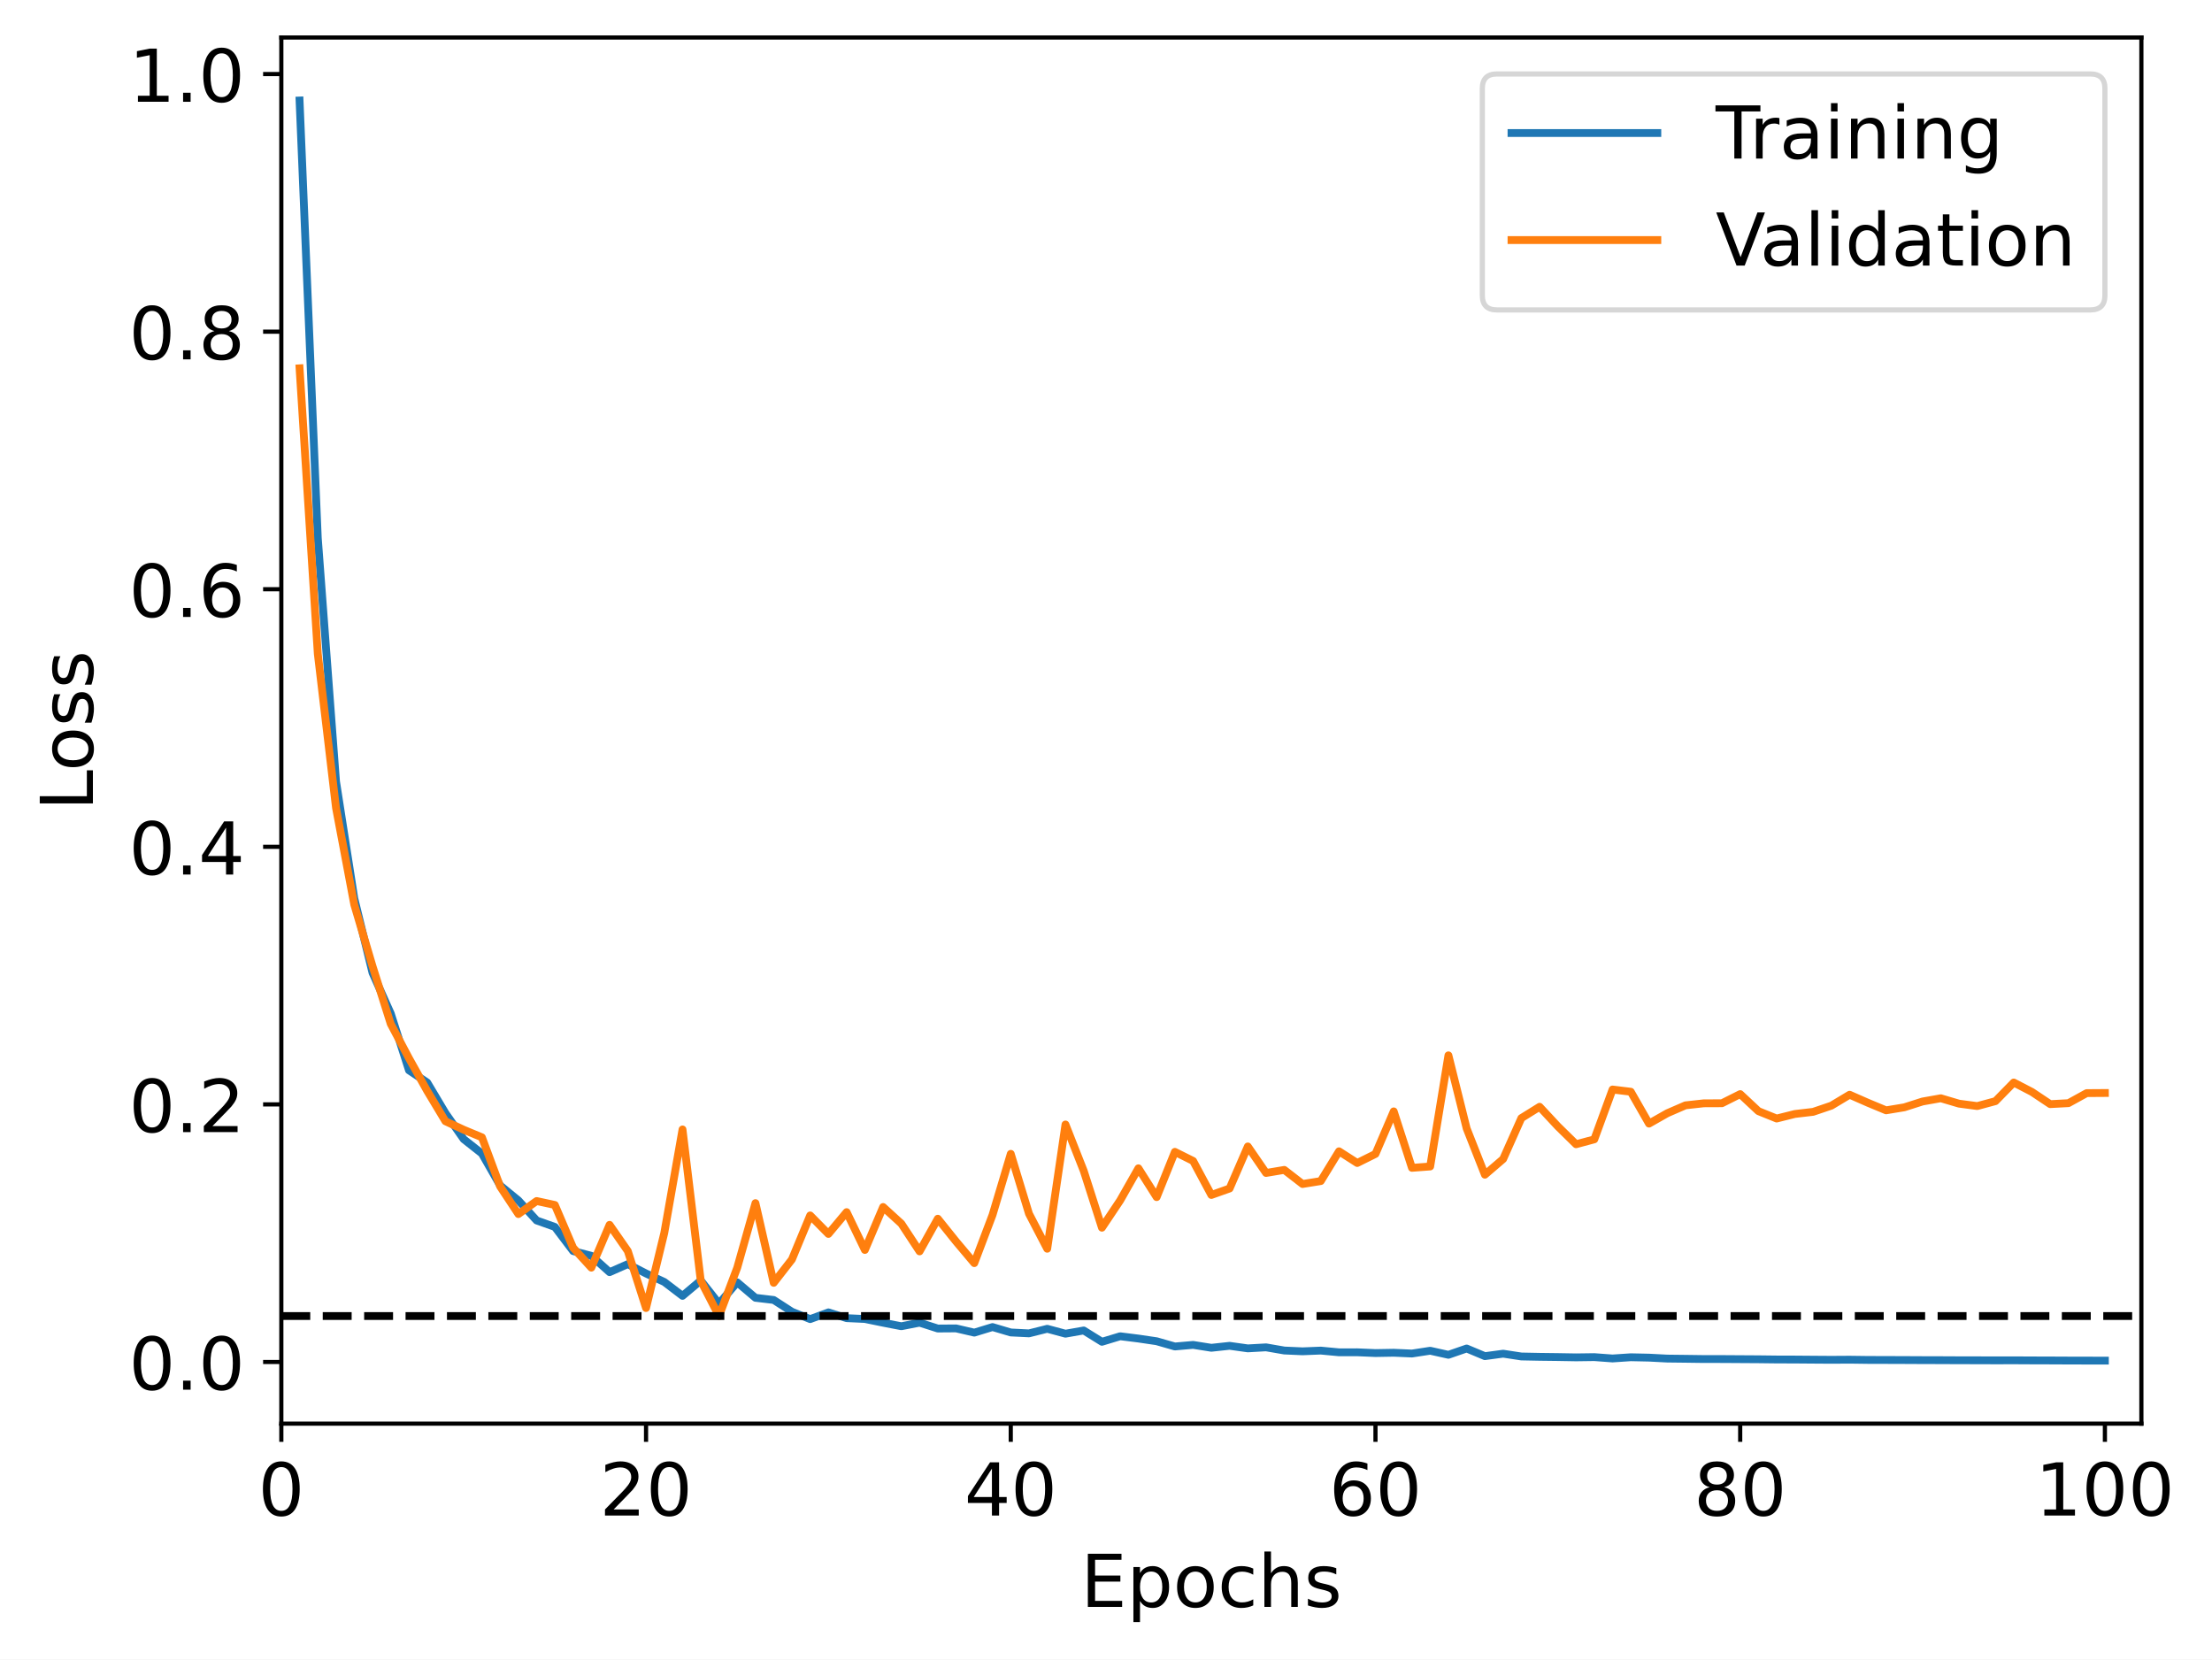
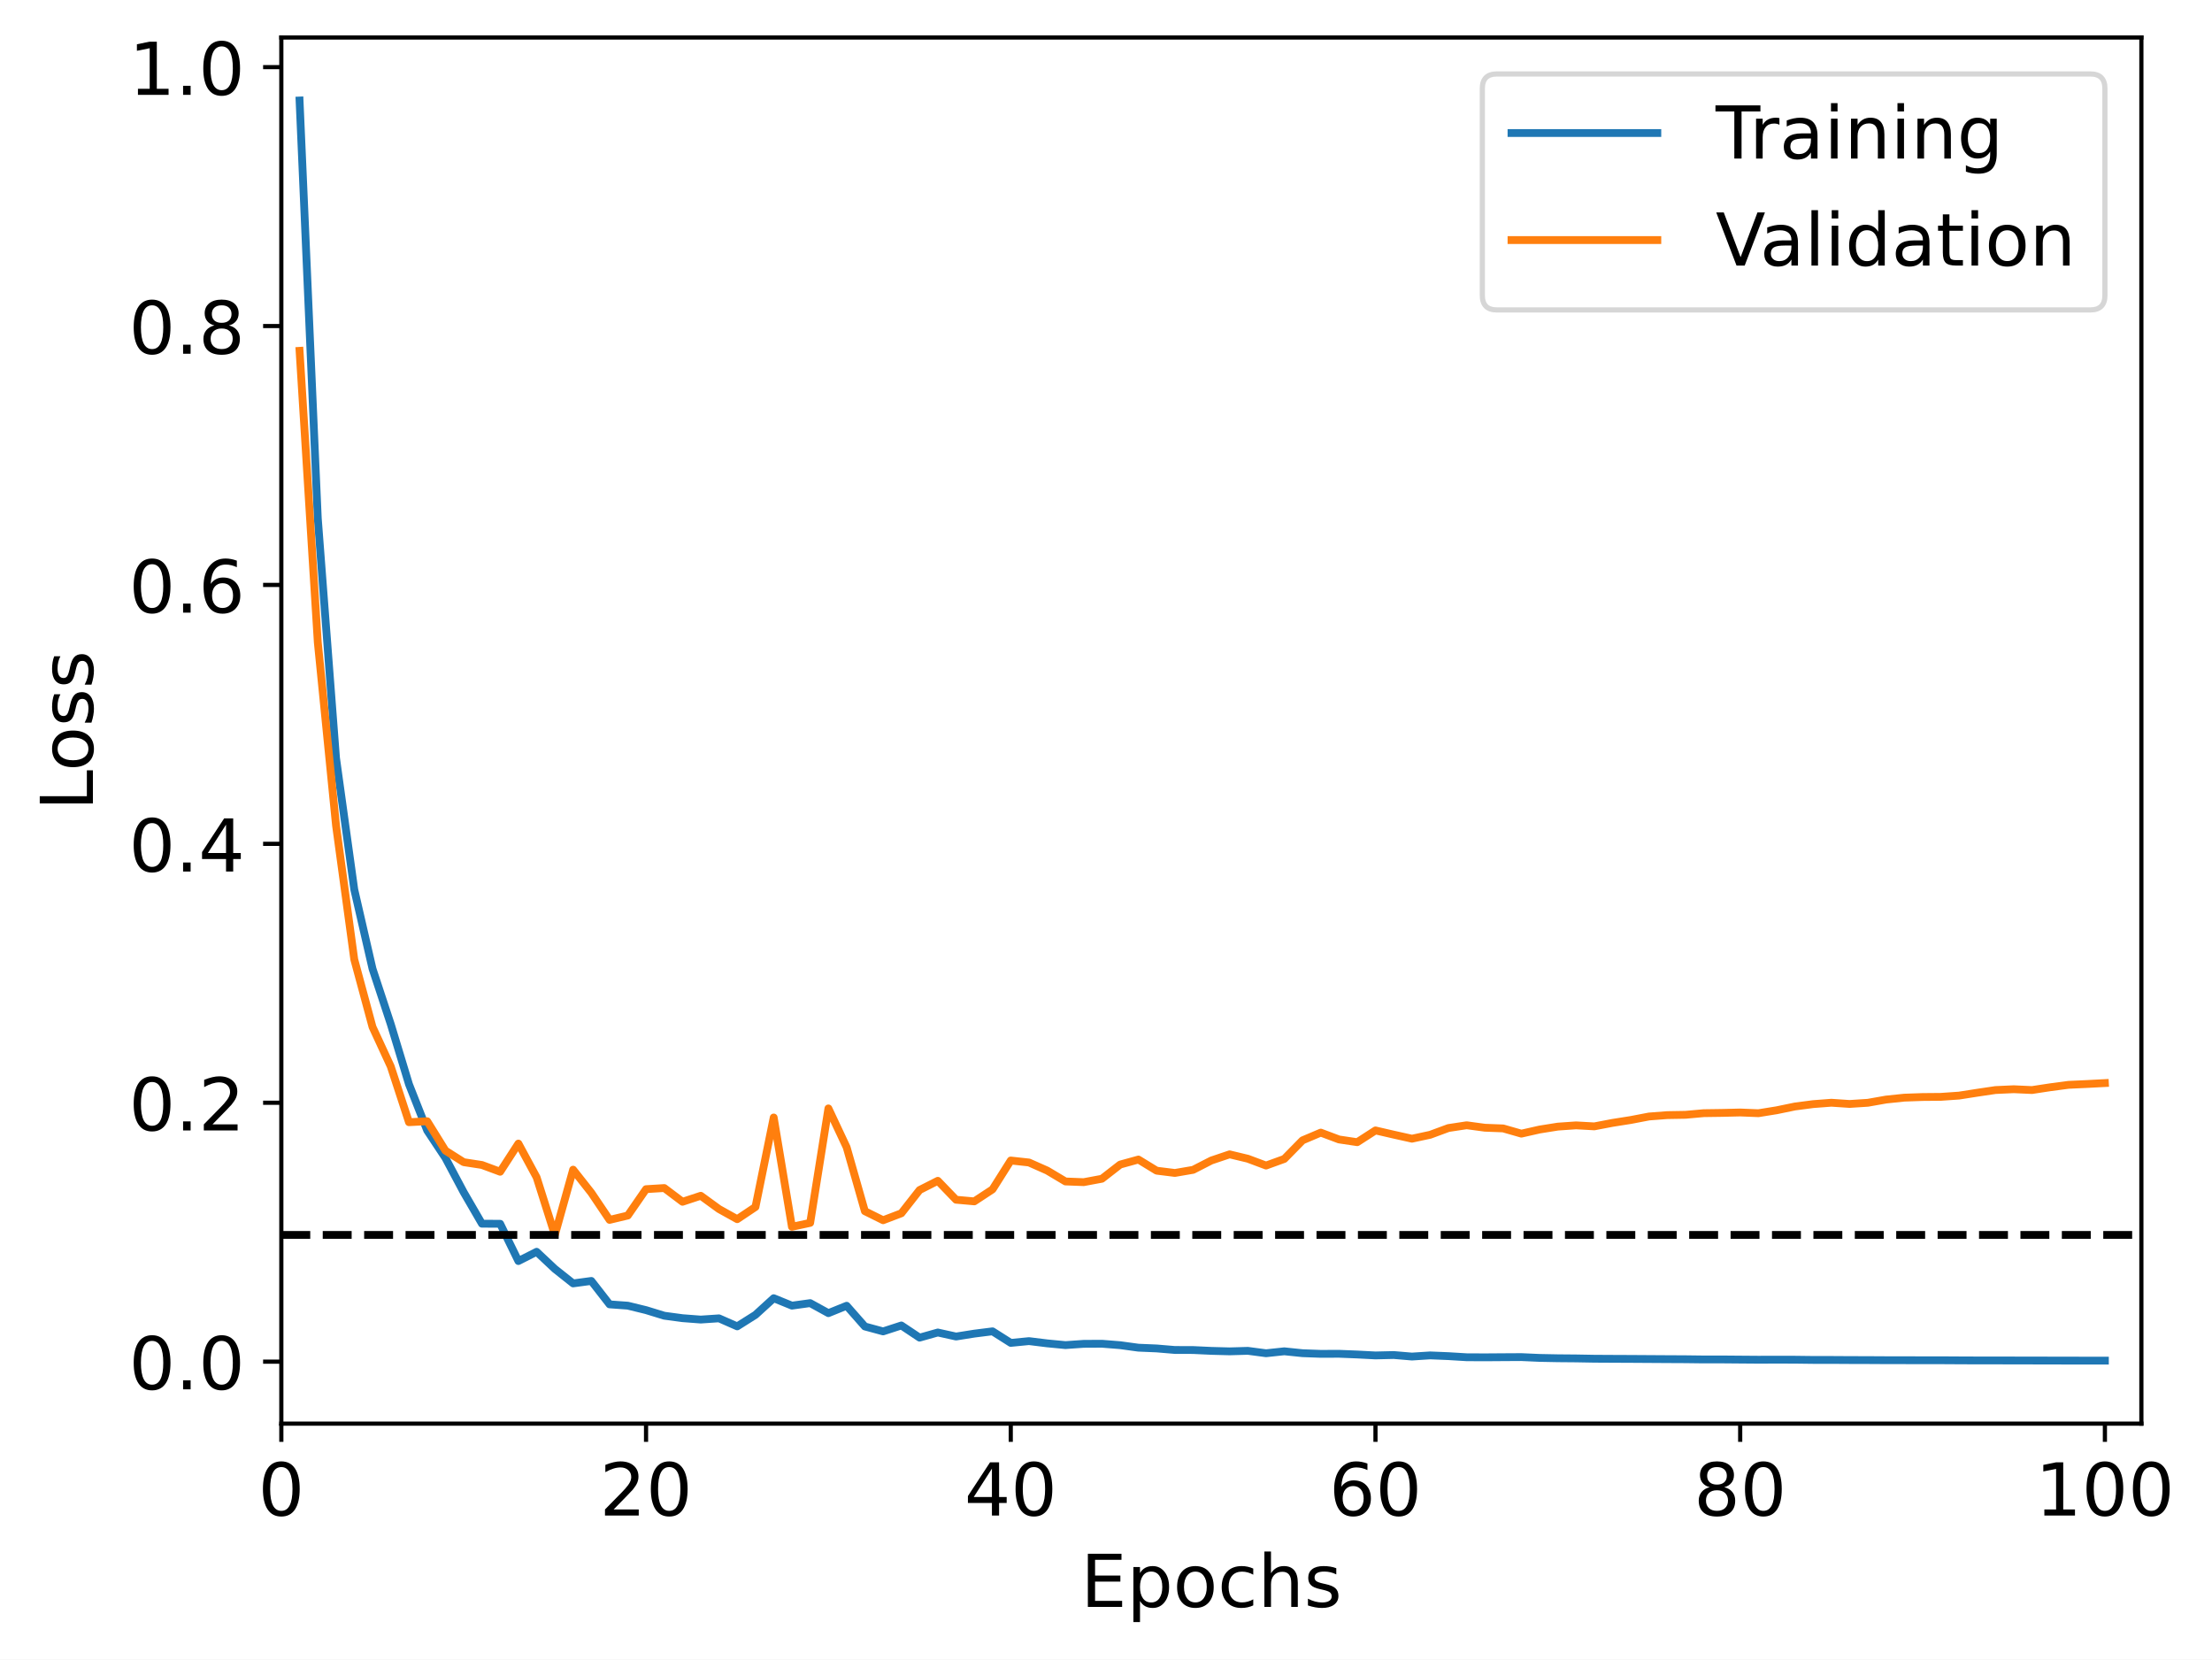
<svg xmlns="http://www.w3.org/2000/svg" xmlns:xlink="http://www.w3.org/1999/xlink" width="424.693pt" height="318.611pt" viewBox="0 0 424.693 318.611" version="1.1">
  <defs>
    <style type="text/css">*{stroke-linejoin: round; stroke-linecap: butt}</style>
  </defs>
  <g id="figure_1">
    <g id="patch_1">
      <path d="M 0 318.611  L 424.693 318.611  L 424.693 0  L 0 0  z " style="fill: #ffffff" />
    </g>
    <g id="axes_1">
      <g id="patch_2">
        <path d="M 54.014 273.312  L 411.134 273.312  L 411.134 7.2  L 54.014 7.2  z " style="fill: #ffffff" />
      </g>
      <g id="matplotlib.axis_1">
        <g id="xtick_1">
          <g id="line2d_1">
            <defs>
-               <path id="m0dffbcc8c7" d="M 0 0  L 0 3.5  " style="stroke: #000000; stroke-width: 0.8" />
-             </defs>
-             <g>
-               <use xlink:href="#m0dffbcc8c7" x="54.014" y="273.312" style="stroke: #000000; stroke-width: 0.8" />
+               <path id="mabf4cbc565" d="M 0 0  L 0 3.5  " style="stroke: #000000; stroke-width: 0.8" />
+             </defs>
+             <g>
+               <use xlink:href="#mabf4cbc565" x="54.014" y="273.312" style="stroke: #000000; stroke-width: 0.8" />
            </g>
          </g>
          <g id="text_1">
            <g transform="translate(49.56 290.9498) scale(0.14 -0.14)">
              <defs>
                <path id="DejaVuSans-30" d="M 2034 4250  Q 1547 4250 1301 3770  Q 1056 3291 1056 2328  Q 1056 1369 1301 889  Q 1547 409 2034 409  Q 2525 409 2770 889  Q 3016 1369 3016 2328  Q 3016 3291 2770 3770  Q 2525 4250 2034 4250  z M 2034 4750  Q 2819 4750 3233 4129  Q 3647 3509 3647 2328  Q 3647 1150 3233 529  Q 2819 -91 2034 -91  Q 1250 -91 836 529  Q 422 1150 422 2328  Q 422 3509 836 4129  Q 1250 4750 2034 4750  z " transform="scale(0.015625)" />
              </defs>
              <use xlink:href="#DejaVuSans-30" />
            </g>
          </g>
        </g>
        <g id="xtick_2">
          <g id="line2d_2">
            <g>
-               <use xlink:href="#m0dffbcc8c7" x="124.037" y="273.312" style="stroke: #000000; stroke-width: 0.8" />
+               <use xlink:href="#mabf4cbc565" x="124.037" y="273.312" style="stroke: #000000; stroke-width: 0.8" />
            </g>
          </g>
          <g id="text_2">
            <g transform="translate(115.1298 290.9498) scale(0.14 -0.14)">
              <defs>
                <path id="DejaVuSans-32" d="M 1228 531  L 3431 531  L 3431 0  L 469 0  L 469 531  Q 828 903 1448 1529  Q 2069 2156 2228 2338  Q 2531 2678 2651 2914  Q 2772 3150 2772 3378  Q 2772 3750 2511 3984  Q 2250 4219 1831 4219  Q 1534 4219 1204 4116  Q 875 4013 500 3803  L 500 4441  Q 881 4594 1212 4672  Q 1544 4750 1819 4750  Q 2544 4750 2975 4387  Q 3406 4025 3406 3419  Q 3406 3131 3298 2873  Q 3191 2616 2906 2266  Q 2828 2175 2409 1742  Q 1991 1309 1228 531  z " transform="scale(0.015625)" />
              </defs>
              <use xlink:href="#DejaVuSans-32" />
              <use xlink:href="#DejaVuSans-30" x="63.623" />
            </g>
          </g>
        </g>
        <g id="xtick_3">
          <g id="line2d_3">
            <g>
-               <use xlink:href="#m0dffbcc8c7" x="194.061" y="273.312" style="stroke: #000000; stroke-width: 0.8" />
+               <use xlink:href="#mabf4cbc565" x="194.061" y="273.312" style="stroke: #000000; stroke-width: 0.8" />
            </g>
          </g>
          <g id="text_3">
            <g transform="translate(185.1533 290.9498) scale(0.14 -0.14)">
              <defs>
                <path id="DejaVuSans-34" d="M 2419 4116  L 825 1625  L 2419 1625  L 2419 4116  z M 2253 4666  L 3047 4666  L 3047 1625  L 3713 1625  L 3713 1100  L 3047 1100  L 3047 0  L 2419 0  L 2419 1100  L 313 1100  L 313 1709  L 2253 4666  z " transform="scale(0.015625)" />
              </defs>
              <use xlink:href="#DejaVuSans-34" />
              <use xlink:href="#DejaVuSans-30" x="63.623" />
            </g>
          </g>
        </g>
        <g id="xtick_4">
          <g id="line2d_4">
            <g>
-               <use xlink:href="#m0dffbcc8c7" x="264.084" y="273.312" style="stroke: #000000; stroke-width: 0.8" />
+               <use xlink:href="#mabf4cbc565" x="264.084" y="273.312" style="stroke: #000000; stroke-width: 0.8" />
            </g>
          </g>
          <g id="text_4">
            <g transform="translate(255.1768 290.9498) scale(0.14 -0.14)">
              <defs>
                <path id="DejaVuSans-36" d="M 2113 2584  Q 1688 2584 1439 2293  Q 1191 2003 1191 1497  Q 1191 994 1439 701  Q 1688 409 2113 409  Q 2538 409 2786 701  Q 3034 994 3034 1497  Q 3034 2003 2786 2293  Q 2538 2584 2113 2584  z M 3366 4563  L 3366 3988  Q 3128 4100 2886 4159  Q 2644 4219 2406 4219  Q 1781 4219 1451 3797  Q 1122 3375 1075 2522  Q 1259 2794 1537 2939  Q 1816 3084 2150 3084  Q 2853 3084 3261 2657  Q 3669 2231 3669 1497  Q 3669 778 3244 343  Q 2819 -91 2113 -91  Q 1303 -91 875 529  Q 447 1150 447 2328  Q 447 3434 972 4092  Q 1497 4750 2381 4750  Q 2619 4750 2861 4703  Q 3103 4656 3366 4563  z " transform="scale(0.015625)" />
              </defs>
              <use xlink:href="#DejaVuSans-36" />
              <use xlink:href="#DejaVuSans-30" x="63.623" />
            </g>
          </g>
        </g>
        <g id="xtick_5">
          <g id="line2d_5">
            <g>
-               <use xlink:href="#m0dffbcc8c7" x="334.108" y="273.312" style="stroke: #000000; stroke-width: 0.8" />
+               <use xlink:href="#mabf4cbc565" x="334.108" y="273.312" style="stroke: #000000; stroke-width: 0.8" />
            </g>
          </g>
          <g id="text_5">
            <g transform="translate(325.2004 290.9498) scale(0.14 -0.14)">
              <defs>
                <path id="DejaVuSans-38" d="M 2034 2216  Q 1584 2216 1326 1975  Q 1069 1734 1069 1313  Q 1069 891 1326 650  Q 1584 409 2034 409  Q 2484 409 2743 651  Q 3003 894 3003 1313  Q 3003 1734 2745 1975  Q 2488 2216 2034 2216  z M 1403 2484  Q 997 2584 770 2862  Q 544 3141 544 3541  Q 544 4100 942 4425  Q 1341 4750 2034 4750  Q 2731 4750 3128 4425  Q 3525 4100 3525 3541  Q 3525 3141 3298 2862  Q 3072 2584 2669 2484  Q 3125 2378 3379 2068  Q 3634 1759 3634 1313  Q 3634 634 3220 271  Q 2806 -91 2034 -91  Q 1263 -91 848 271  Q 434 634 434 1313  Q 434 1759 690 2068  Q 947 2378 1403 2484  z M 1172 3481  Q 1172 3119 1398 2916  Q 1625 2713 2034 2713  Q 2441 2713 2670 2916  Q 2900 3119 2900 3481  Q 2900 3844 2670 4047  Q 2441 4250 2034 4250  Q 1625 4250 1398 4047  Q 1172 3844 1172 3481  z " transform="scale(0.015625)" />
              </defs>
              <use xlink:href="#DejaVuSans-38" />
              <use xlink:href="#DejaVuSans-30" x="63.623" />
            </g>
          </g>
        </g>
        <g id="xtick_6">
          <g id="line2d_6">
            <g>
-               <use xlink:href="#m0dffbcc8c7" x="404.131" y="273.312" style="stroke: #000000; stroke-width: 0.8" />
+               <use xlink:href="#mabf4cbc565" x="404.131" y="273.312" style="stroke: #000000; stroke-width: 0.8" />
            </g>
          </g>
          <g id="text_6">
            <g transform="translate(390.7701 290.9498) scale(0.14 -0.14)">
              <defs>
                <path id="DejaVuSans-31" d="M 794 531  L 1825 531  L 1825 4091  L 703 3866  L 703 4441  L 1819 4666  L 2450 4666  L 2450 531  L 3481 531  L 3481 0  L 794 0  L 794 531  z " transform="scale(0.015625)" />
              </defs>
              <use xlink:href="#DejaVuSans-31" />
              <use xlink:href="#DejaVuSans-30" x="63.623" />
              <use xlink:href="#DejaVuSans-30" x="127.246" />
            </g>
          </g>
        </g>
        <g id="text_7">
          <g transform="translate(207.4919 308.4992) scale(0.14 -0.14)">
            <defs>
              <path id="DejaVuSans-45" d="M 628 4666  L 3578 4666  L 3578 4134  L 1259 4134  L 1259 2753  L 3481 2753  L 3481 2222  L 1259 2222  L 1259 531  L 3634 531  L 3634 0  L 628 0  L 628 4666  z " transform="scale(0.015625)" />
              <path id="DejaVuSans-70" d="M 1159 525  L 1159 -1331  L 581 -1331  L 581 3500  L 1159 3500  L 1159 2969  Q 1341 3281 1617 3432  Q 1894 3584 2278 3584  Q 2916 3584 3314 3078  Q 3713 2572 3713 1747  Q 3713 922 3314 415  Q 2916 -91 2278 -91  Q 1894 -91 1617 61  Q 1341 213 1159 525  z M 3116 1747  Q 3116 2381 2855 2742  Q 2594 3103 2138 3103  Q 1681 3103 1420 2742  Q 1159 2381 1159 1747  Q 1159 1113 1420 752  Q 1681 391 2138 391  Q 2594 391 2855 752  Q 3116 1113 3116 1747  z " transform="scale(0.015625)" />
              <path id="DejaVuSans-6f" d="M 1959 3097  Q 1497 3097 1228 2736  Q 959 2375 959 1747  Q 959 1119 1226 758  Q 1494 397 1959 397  Q 2419 397 2687 759  Q 2956 1122 2956 1747  Q 2956 2369 2687 2733  Q 2419 3097 1959 3097  z M 1959 3584  Q 2709 3584 3137 3096  Q 3566 2609 3566 1747  Q 3566 888 3137 398  Q 2709 -91 1959 -91  Q 1206 -91 779 398  Q 353 888 353 1747  Q 353 2609 779 3096  Q 1206 3584 1959 3584  z " transform="scale(0.015625)" />
              <path id="DejaVuSans-63" d="M 3122 3366  L 3122 2828  Q 2878 2963 2633 3030  Q 2388 3097 2138 3097  Q 1578 3097 1268 2742  Q 959 2388 959 1747  Q 959 1106 1268 751  Q 1578 397 2138 397  Q 2388 397 2633 464  Q 2878 531 3122 666  L 3122 134  Q 2881 22 2623 -34  Q 2366 -91 2075 -91  Q 1284 -91 818 406  Q 353 903 353 1747  Q 353 2603 823 3093  Q 1294 3584 2113 3584  Q 2378 3584 2631 3529  Q 2884 3475 3122 3366  z " transform="scale(0.015625)" />
              <path id="DejaVuSans-68" d="M 3513 2113  L 3513 0  L 2938 0  L 2938 2094  Q 2938 2591 2744 2837  Q 2550 3084 2163 3084  Q 1697 3084 1428 2787  Q 1159 2491 1159 1978  L 1159 0  L 581 0  L 581 4863  L 1159 4863  L 1159 2956  Q 1366 3272 1645 3428  Q 1925 3584 2291 3584  Q 2894 3584 3203 3211  Q 3513 2838 3513 2113  z " transform="scale(0.015625)" />
              <path id="DejaVuSans-73" d="M 2834 3397  L 2834 2853  Q 2591 2978 2328 3040  Q 2066 3103 1784 3103  Q 1356 3103 1142 2972  Q 928 2841 928 2578  Q 928 2378 1081 2264  Q 1234 2150 1697 2047  L 1894 2003  Q 2506 1872 2764 1633  Q 3022 1394 3022 966  Q 3022 478 2636 193  Q 2250 -91 1575 -91  Q 1294 -91 989 -36  Q 684 19 347 128  L 347 722  Q 666 556 975 473  Q 1284 391 1588 391  Q 1994 391 2212 530  Q 2431 669 2431 922  Q 2431 1156 2273 1281  Q 2116 1406 1581 1522  L 1381 1569  Q 847 1681 609 1914  Q 372 2147 372 2553  Q 372 3047 722 3315  Q 1072 3584 1716 3584  Q 2034 3584 2315 3537  Q 2597 3491 2834 3397  z " transform="scale(0.015625)" />
            </defs>
            <use xlink:href="#DejaVuSans-45" />
            <use xlink:href="#DejaVuSans-70" x="63.184" />
            <use xlink:href="#DejaVuSans-6f" x="126.66" />
            <use xlink:href="#DejaVuSans-63" x="187.842" />
            <use xlink:href="#DejaVuSans-68" x="242.822" />
            <use xlink:href="#DejaVuSans-73" x="306.201" />
          </g>
        </g>
      </g>
      <g id="matplotlib.axis_2">
        <g id="ytick_1">
          <g id="line2d_7">
            <defs>
-               <path id="m3da4e84773" d="M 0 0  L -3.5 0  " style="stroke: #000000; stroke-width: 0.8" />
-             </defs>
-             <g>
-               <use xlink:href="#m3da4e84773" x="54.014" y="261.476" style="stroke: #000000; stroke-width: 0.8" />
+               <path id="m4b885caf07" d="M 0 0  L -3.5 0  " style="stroke: #000000; stroke-width: 0.8" />
+             </defs>
+             <g>
+               <use xlink:href="#m4b885caf07" x="54.014" y="261.409" style="stroke: #000000; stroke-width: 0.8" />
            </g>
          </g>
          <g id="text_8">
-             <g transform="translate(24.74938 266.7948) scale(0.14 -0.14)">
+             <g transform="translate(24.74938 266.7279) scale(0.14 -0.14)">
              <defs>
                <path id="DejaVuSans-2e" d="M 684 794  L 1344 794  L 1344 0  L 684 0  L 684 794  z " transform="scale(0.015625)" />
              </defs>
              <use xlink:href="#DejaVuSans-30" />
              <use xlink:href="#DejaVuSans-2e" x="63.623" />
              <use xlink:href="#DejaVuSans-30" x="95.41" />
            </g>
          </g>
        </g>
        <g id="ytick_2">
          <g id="line2d_8">
            <g>
-               <use xlink:href="#m3da4e84773" x="54.014" y="212.025" style="stroke: #000000; stroke-width: 0.8" />
+               <use xlink:href="#m4b885caf07" x="54.014" y="211.705" style="stroke: #000000; stroke-width: 0.8" />
            </g>
          </g>
          <g id="text_9">
-             <g transform="translate(24.74938 217.344) scale(0.14 -0.14)">
+             <g transform="translate(24.74938 217.0239) scale(0.14 -0.14)">
              <use xlink:href="#DejaVuSans-30" />
              <use xlink:href="#DejaVuSans-2e" x="63.623" />
              <use xlink:href="#DejaVuSans-32" x="95.41" />
            </g>
          </g>
        </g>
        <g id="ytick_3">
          <g id="line2d_9">
            <g>
-               <use xlink:href="#m3da4e84773" x="54.014" y="162.574" style="stroke: #000000; stroke-width: 0.8" />
+               <use xlink:href="#m4b885caf07" x="54.014" y="162.001" style="stroke: #000000; stroke-width: 0.8" />
            </g>
          </g>
          <g id="text_10">
-             <g transform="translate(24.74938 167.8932) scale(0.14 -0.14)">
+             <g transform="translate(24.74938 167.32) scale(0.14 -0.14)">
              <use xlink:href="#DejaVuSans-30" />
              <use xlink:href="#DejaVuSans-2e" x="63.623" />
              <use xlink:href="#DejaVuSans-34" x="95.41" />
            </g>
          </g>
        </g>
        <g id="ytick_4">
          <g id="line2d_10">
            <g>
-               <use xlink:href="#m3da4e84773" x="54.014" y="113.123" style="stroke: #000000; stroke-width: 0.8" />
+               <use xlink:href="#m4b885caf07" x="54.014" y="112.297" style="stroke: #000000; stroke-width: 0.8" />
            </g>
          </g>
          <g id="text_11">
-             <g transform="translate(24.74938 118.4424) scale(0.14 -0.14)">
+             <g transform="translate(24.74938 117.616) scale(0.14 -0.14)">
              <use xlink:href="#DejaVuSans-30" />
              <use xlink:href="#DejaVuSans-2e" x="63.623" />
              <use xlink:href="#DejaVuSans-36" x="95.41" />
            </g>
          </g>
        </g>
        <g id="ytick_5">
          <g id="line2d_11">
            <g>
-               <use xlink:href="#m3da4e84773" x="54.014" y="63.673" style="stroke: #000000; stroke-width: 0.8" />
+               <use xlink:href="#m4b885caf07" x="54.014" y="62.593" style="stroke: #000000; stroke-width: 0.8" />
            </g>
          </g>
          <g id="text_12">
-             <g transform="translate(24.74938 68.99157) scale(0.14 -0.14)">
+             <g transform="translate(24.74938 67.91203) scale(0.14 -0.14)">
              <use xlink:href="#DejaVuSans-30" />
              <use xlink:href="#DejaVuSans-2e" x="63.623" />
              <use xlink:href="#DejaVuSans-38" x="95.41" />
            </g>
          </g>
        </g>
        <g id="ytick_6">
          <g id="line2d_12">
            <g>
-               <use xlink:href="#m3da4e84773" x="54.014" y="14.222" style="stroke: #000000; stroke-width: 0.8" />
+               <use xlink:href="#m4b885caf07" x="54.014" y="12.889" style="stroke: #000000; stroke-width: 0.8" />
            </g>
          </g>
          <g id="text_13">
-             <g transform="translate(24.74938 19.54076) scale(0.14 -0.14)">
+             <g transform="translate(24.74938 18.20806) scale(0.14 -0.14)">
              <use xlink:href="#DejaVuSans-31" />
              <use xlink:href="#DejaVuSans-2e" x="63.623" />
              <use xlink:href="#DejaVuSans-30" x="95.41" />
            </g>
          </g>
        </g>
        <g id="text_14">
          <g transform="translate(17.83781 155.6101) rotate(-90) scale(0.14 -0.14)">
            <defs>
              <path id="DejaVuSans-4c" d="M 628 4666  L 1259 4666  L 1259 531  L 3531 531  L 3531 0  L 628 0  L 628 4666  z " transform="scale(0.015625)" />
            </defs>
            <use xlink:href="#DejaVuSans-4c" />
            <use xlink:href="#DejaVuSans-6f" x="53.963" />
            <use xlink:href="#DejaVuSans-73" x="115.145" />
            <use xlink:href="#DejaVuSans-73" x="167.244" />
          </g>
        </g>
      </g>
      <g id="line2d_13">
-         <path d="M 57.515 19.296  L 61.016 103.304  L 64.517 150.027  L 68.018 172.452  L 71.52 186.763  L 75.021 194.572  L 78.522 205.481  L 82.023 207.827  L 85.524 213.701  L 89.026 218.701  L 92.527 221.463  L 96.028 227.593  L 99.529 230.461  L 103.03 234.307  L 106.531 235.549  L 110.033 240.176  L 113.534 241.09  L 117.035 244.23  L 120.536 242.687  L 124.037 244.484  L 127.538 246.112  L 131.04 248.781  L 134.541 245.837  L 138.042 250.279  L 141.543 246.191  L 145.044 249.155  L 148.546 249.57  L 152.047 251.831  L 155.548 253.246  L 159.049 251.952  L 162.55 253.061  L 166.051 253.221  L 169.553 253.939  L 173.054 254.615  L 176.555 253.929  L 180.056 255.053  L 183.557 255.027  L 187.058 255.84  L 190.56 254.771  L 194.061 255.808  L 197.562 255.981  L 201.063 255.103  L 204.564 256.045  L 208.066 255.426  L 211.567 257.599  L 215.068 256.538  L 218.569 256.977  L 222.07 257.494  L 225.571 258.498  L 229.073 258.194  L 232.574 258.75  L 236.075 258.372  L 239.576 258.863  L 243.077 258.665  L 246.578 259.274  L 250.08 259.428  L 253.581 259.289  L 257.082 259.618  L 260.583 259.614  L 264.084 259.763  L 267.586 259.702  L 271.087 259.853  L 274.588 259.317  L 278.089 260.097  L 281.59 258.886  L 285.091 260.355  L 288.593 259.882  L 292.094 260.418  L 295.595 260.486  L 299.096 260.529  L 302.597 260.589  L 306.098 260.542  L 309.6 260.802  L 313.101 260.568  L 316.602 260.642  L 320.103 260.823  L 323.604 260.864  L 327.106 260.911  L 330.607 260.912  L 334.108 260.935  L 337.609 260.956  L 341.11 260.997  L 344.611 261.007  L 348.113 261.035  L 351.614 261.059  L 355.115 261.037  L 358.616 261.083  L 362.117 261.092  L 365.618 261.104  L 369.12 261.121  L 372.621 261.13  L 376.122 261.147  L 379.623 261.152  L 383.124 261.165  L 386.626 261.156  L 390.127 261.175  L 393.628 261.184  L 397.129 261.201  L 400.63 261.209  L 404.131 261.216  " clip-path="url(#p8ac472f877)" style="fill: none; stroke: #1f77b4; stroke-width: 1.5; stroke-linecap: square" />
+         <path d="M 57.515 19.296  L 61.016 99.529  L 64.517 145.53  L 68.018 170.771  L 71.52 185.984  L 75.021 196.608  L 78.522 208.157  L 82.023 217.034  L 85.524 222.312  L 89.026 228.891  L 92.527 234.926  L 96.028 234.944  L 99.529 242.097  L 103.03 240.323  L 106.531 243.612  L 110.033 246.389  L 113.534 245.917  L 117.035 250.413  L 120.536 250.665  L 124.037 251.52  L 127.538 252.594  L 131.04 253.066  L 134.541 253.332  L 138.042 253.097  L 141.543 254.637  L 145.044 252.429  L 148.546 249.234  L 152.047 250.659  L 155.548 250.175  L 159.049 252.099  L 162.55 250.682  L 166.051 254.657  L 169.553 255.604  L 173.054 254.467  L 176.555 256.802  L 180.056 255.816  L 183.557 256.588  L 187.058 256.033  L 190.56 255.592  L 194.061 257.811  L 197.562 257.47  L 201.063 257.902  L 204.564 258.236  L 208.066 257.992  L 211.567 257.973  L 215.068 258.251  L 218.569 258.73  L 222.07 258.876  L 225.571 259.17  L 229.073 259.18  L 232.574 259.343  L 236.075 259.435  L 239.576 259.335  L 243.077 259.798  L 246.578 259.426  L 250.08 259.788  L 253.581 259.914  L 257.082 259.9  L 260.583 260.038  L 264.084 260.219  L 267.586 260.137  L 271.087 260.434  L 274.588 260.211  L 278.089 260.354  L 281.59 260.566  L 285.091 260.582  L 288.593 260.557  L 292.094 260.537  L 295.595 260.693  L 299.096 260.761  L 302.597 260.79  L 306.098 260.851  L 309.6 260.871  L 313.101 260.886  L 316.602 260.909  L 320.103 260.931  L 323.604 260.948  L 327.106 260.991  L 330.607 260.987  L 334.108 261.016  L 337.609 261.043  L 341.11 261.031  L 344.611 261.04  L 348.113 261.083  L 351.614 261.084  L 355.115 261.105  L 358.616 261.114  L 362.117 261.134  L 365.618 261.138  L 369.12 261.147  L 372.621 261.146  L 376.122 261.166  L 379.623 261.18  L 383.124 261.181  L 386.626 261.188  L 390.127 261.195  L 393.628 261.201  L 397.129 261.21  L 400.63 261.212  L 404.131 261.216  " clip-path="url(#pba2ba6a7d5)" style="fill: none; stroke: #1f77b4; stroke-width: 1.5; stroke-linecap: square" />
      </g>
      <g id="line2d_14">
-         <path d="M 57.515 70.71  L 61.016 125.522  L 64.517 155.115  L 68.018 173.679  L 71.52 185.493  L 75.021 196.566  L 78.522 203.175  L 82.023 209.434  L 85.524 215.259  L 89.026 216.891  L 92.527 218.347  L 96.028 227.782  L 99.529 233.079  L 103.03 230.575  L 106.531 231.331  L 110.033 239.545  L 113.534 243.367  L 117.035 235.146  L 120.536 240.178  L 124.037 251.118  L 127.538 236.71  L 131.04 216.835  L 134.541 245.862  L 138.042 252.651  L 141.543 243.387  L 145.044 230.98  L 148.546 246.279  L 152.047 241.785  L 155.548 233.34  L 159.049 236.891  L 162.55 232.707  L 166.051 239.969  L 169.553 231.724  L 173.054 234.917  L 176.555 240.242  L 180.056 233.971  L 183.557 238.338  L 187.058 242.496  L 190.56 233.25  L 194.061 221.515  L 197.562 233.016  L 201.063 239.738  L 204.564 215.882  L 208.066 224.772  L 211.567 235.696  L 215.068 230.455  L 218.569 224.293  L 222.07 229.827  L 225.571 221.138  L 229.073 222.88  L 232.574 229.412  L 236.075 228.17  L 239.576 220.097  L 243.077 225.188  L 246.578 224.598  L 250.08 227.307  L 253.581 226.745  L 257.082 221.031  L 260.583 223.273  L 264.084 221.534  L 267.586 213.366  L 271.087 224.203  L 274.588 223.944  L 278.089 202.608  L 281.59 216.643  L 285.091 225.522  L 288.593 222.516  L 292.094 214.66  L 295.595 212.482  L 299.096 216.241  L 302.597 219.676  L 306.098 218.733  L 309.6 209.167  L 313.101 209.592  L 316.602 215.713  L 320.103 213.724  L 323.604 212.204  L 327.106 211.818  L 330.607 211.804  L 334.108 210.047  L 337.609 213.321  L 341.11 214.738  L 344.611 213.862  L 348.113 213.454  L 351.614 212.266  L 355.115 210.166  L 358.616 211.707  L 362.117 213.163  L 365.618 212.584  L 369.12 211.467  L 372.621 210.846  L 376.122 211.882  L 379.623 212.345  L 383.124 211.398  L 386.626 207.823  L 390.127 209.636  L 393.628 211.974  L 397.129 211.788  L 400.63 209.859  L 404.131 209.835  " clip-path="url(#p8ac472f877)" style="fill: none; stroke: #ff7f0e; stroke-width: 1.5; stroke-linecap: square" />
+         <path d="M 57.515 67.354  L 61.016 123.335  L 64.517 158.475  L 68.018 184.195  L 71.52 197.16  L 75.021 204.738  L 78.522 215.444  L 82.023 215.259  L 85.524 220.898  L 89.026 223.115  L 92.527 223.654  L 96.028 224.954  L 99.529 219.548  L 103.03 226.031  L 106.531 237.083  L 110.033 224.556  L 113.534 228.996  L 117.035 234.194  L 120.536 233.359  L 124.037 228.298  L 127.538 228.082  L 131.04 230.719  L 134.541 229.565  L 138.042 232.111  L 141.543 234.06  L 145.044 231.716  L 148.546 214.536  L 152.047 235.524  L 155.548 234.771  L 159.049 212.797  L 162.55 220.255  L 166.051 232.524  L 169.553 234.261  L 173.054 232.929  L 176.555 228.464  L 180.056 226.693  L 183.557 230.326  L 187.058 230.639  L 190.56 228.339  L 194.061 222.796  L 197.562 223.178  L 201.063 224.732  L 204.564 226.82  L 208.066 226.952  L 211.567 226.297  L 215.068 223.574  L 218.569 222.61  L 222.07 224.75  L 225.571 225.187  L 229.073 224.587  L 232.574 222.794  L 236.075 221.613  L 239.576 222.455  L 243.077 223.764  L 246.578 222.495  L 250.08 218.926  L 253.581 217.442  L 257.082 218.755  L 260.583 219.279  L 264.084 217.022  L 267.586 217.829  L 271.087 218.61  L 274.588 217.856  L 278.089 216.562  L 281.59 216.03  L 285.091 216.503  L 288.593 216.636  L 292.094 217.639  L 295.595 216.848  L 299.096 216.29  L 302.597 216.048  L 306.098 216.242  L 309.6 215.573  L 313.101 215.019  L 316.602 214.348  L 320.103 214.082  L 323.604 214.022  L 327.106 213.709  L 330.607 213.66  L 334.108 213.576  L 337.609 213.716  L 341.11 213.152  L 344.611 212.429  L 348.113 211.97  L 351.614 211.705  L 355.115 211.94  L 358.616 211.715  L 362.117 211.094  L 365.618 210.73  L 369.12 210.607  L 372.621 210.577  L 376.122 210.335  L 379.623 209.788  L 383.124 209.268  L 386.626 209.111  L 390.127 209.269  L 393.628 208.736  L 397.129 208.27  L 400.63 208.111  L 404.131 207.93  " clip-path="url(#pba2ba6a7d5)" style="fill: none; stroke: #ff7f0e; stroke-width: 1.5; stroke-linecap: square" />
      </g>
      <g id="line2d_15">
-         <path d="M 54.014 252.651  L 411.134 252.651  " clip-path="url(#p8ac472f877)" style="fill: none; stroke-dasharray: 5.55,2.4; stroke-dashoffset: 0; stroke: #000000; stroke-width: 1.5" />
+         <path d="M 54.014 237.083  L 411.134 237.083  " clip-path="url(#pba2ba6a7d5)" style="fill: none; stroke-dasharray: 5.55,2.4; stroke-dashoffset: 0; stroke: #000000; stroke-width: 1.5" />
      </g>
      <g id="patch_3">
        <path d="M 54.014 273.312  L 54.014 7.2  " style="fill: none; stroke: #000000; stroke-width: 0.8; stroke-linejoin: miter; stroke-linecap: square" />
      </g>
      <g id="patch_4">
        <path d="M 411.134 273.312  L 411.134 7.2  " style="fill: none; stroke: #000000; stroke-width: 0.8; stroke-linejoin: miter; stroke-linecap: square" />
      </g>
      <g id="patch_5">
        <path d="M 54.014 273.312  L 411.134 273.312  " style="fill: none; stroke: #000000; stroke-width: 0.8; stroke-linejoin: miter; stroke-linecap: square" />
      </g>
      <g id="patch_6">
        <path d="M 54.014 7.2  L 411.134 7.2  " style="fill: none; stroke: #000000; stroke-width: 0.8; stroke-linejoin: miter; stroke-linecap: square" />
      </g>
      <g id="legend_1">
        <g id="patch_7">
          <path d="M 287.4 59.499  L 401.334 59.499  Q 404.134 59.499 404.134 56.699  L 404.134 17  Q 404.134 14.2 401.334 14.2  L 287.4 14.2  Q 284.6 14.2 284.6 17  L 284.6 56.699  Q 284.6 59.499 287.4 59.499  z " style="fill: #ffffff; opacity: 0.8; stroke: #cccccc; stroke-linejoin: miter" />
        </g>
        <g id="line2d_16">
          <path d="M 290.2 25.538  L 304.2 25.538  L 318.2 25.538  " style="fill: none; stroke: #1f77b4; stroke-width: 1.5; stroke-linecap: square" />
        </g>
        <g id="text_15">
          <g transform="translate(329.4 30.43781) scale(0.14 -0.14)">
            <defs>
              <path id="DejaVuSans-54" d="M -19 4666  L 3928 4666  L 3928 4134  L 2272 4134  L 2272 0  L 1638 0  L 1638 4134  L -19 4134  L -19 4666  z " transform="scale(0.015625)" />
              <path id="DejaVuSans-72" d="M 2631 2963  Q 2534 3019 2420 3045  Q 2306 3072 2169 3072  Q 1681 3072 1420 2755  Q 1159 2438 1159 1844  L 1159 0  L 581 0  L 581 3500  L 1159 3500  L 1159 2956  Q 1341 3275 1631 3429  Q 1922 3584 2338 3584  Q 2397 3584 2469 3576  Q 2541 3569 2628 3553  L 2631 2963  z " transform="scale(0.015625)" />
              <path id="DejaVuSans-61" d="M 2194 1759  Q 1497 1759 1228 1600  Q 959 1441 959 1056  Q 959 750 1161 570  Q 1363 391 1709 391  Q 2188 391 2477 730  Q 2766 1069 2766 1631  L 2766 1759  L 2194 1759  z M 3341 1997  L 3341 0  L 2766 0  L 2766 531  Q 2569 213 2275 61  Q 1981 -91 1556 -91  Q 1019 -91 701 211  Q 384 513 384 1019  Q 384 1609 779 1909  Q 1175 2209 1959 2209  L 2766 2209  L 2766 2266  Q 2766 2663 2505 2880  Q 2244 3097 1772 3097  Q 1472 3097 1187 3025  Q 903 2953 641 2809  L 641 3341  Q 956 3463 1253 3523  Q 1550 3584 1831 3584  Q 2591 3584 2966 3190  Q 3341 2797 3341 1997  z " transform="scale(0.015625)" />
              <path id="DejaVuSans-69" d="M 603 3500  L 1178 3500  L 1178 0  L 603 0  L 603 3500  z M 603 4863  L 1178 4863  L 1178 4134  L 603 4134  L 603 4863  z " transform="scale(0.015625)" />
              <path id="DejaVuSans-6e" d="M 3513 2113  L 3513 0  L 2938 0  L 2938 2094  Q 2938 2591 2744 2837  Q 2550 3084 2163 3084  Q 1697 3084 1428 2787  Q 1159 2491 1159 1978  L 1159 0  L 581 0  L 581 3500  L 1159 3500  L 1159 2956  Q 1366 3272 1645 3428  Q 1925 3584 2291 3584  Q 2894 3584 3203 3211  Q 3513 2838 3513 2113  z " transform="scale(0.015625)" />
              <path id="DejaVuSans-67" d="M 2906 1791  Q 2906 2416 2648 2759  Q 2391 3103 1925 3103  Q 1463 3103 1205 2759  Q 947 2416 947 1791  Q 947 1169 1205 825  Q 1463 481 1925 481  Q 2391 481 2648 825  Q 2906 1169 2906 1791  z M 3481 434  Q 3481 -459 3084 -895  Q 2688 -1331 1869 -1331  Q 1566 -1331 1297 -1286  Q 1028 -1241 775 -1147  L 775 -588  Q 1028 -725 1275 -790  Q 1522 -856 1778 -856  Q 2344 -856 2625 -561  Q 2906 -266 2906 331  L 2906 616  Q 2728 306 2450 153  Q 2172 0 1784 0  Q 1141 0 747 490  Q 353 981 353 1791  Q 353 2603 747 3093  Q 1141 3584 1784 3584  Q 2172 3584 2450 3431  Q 2728 3278 2906 2969  L 2906 3500  L 3481 3500  L 3481 434  z " transform="scale(0.015625)" />
            </defs>
            <use xlink:href="#DejaVuSans-54" />
            <use xlink:href="#DejaVuSans-72" x="46.334" />
            <use xlink:href="#DejaVuSans-61" x="87.447" />
            <use xlink:href="#DejaVuSans-69" x="148.727" />
            <use xlink:href="#DejaVuSans-6e" x="176.51" />
            <use xlink:href="#DejaVuSans-69" x="239.889" />
            <use xlink:href="#DejaVuSans-6e" x="267.672" />
            <use xlink:href="#DejaVuSans-67" x="331.051" />
          </g>
        </g>
        <g id="line2d_17">
          <path d="M 290.2 46.087  L 304.2 46.087  L 318.2 46.087  " style="fill: none; stroke: #ff7f0e; stroke-width: 1.5; stroke-linecap: square" />
        </g>
        <g id="text_16">
          <g transform="translate(329.4 50.98719) scale(0.14 -0.14)">
            <defs>
              <path id="DejaVuSans-56" d="M 1831 0  L 50 4666  L 709 4666  L 2188 738  L 3669 4666  L 4325 4666  L 2547 0  L 1831 0  z " transform="scale(0.015625)" />
              <path id="DejaVuSans-6c" d="M 603 4863  L 1178 4863  L 1178 0  L 603 0  L 603 4863  z " transform="scale(0.015625)" />
              <path id="DejaVuSans-64" d="M 2906 2969  L 2906 4863  L 3481 4863  L 3481 0  L 2906 0  L 2906 525  Q 2725 213 2448 61  Q 2172 -91 1784 -91  Q 1150 -91 751 415  Q 353 922 353 1747  Q 353 2572 751 3078  Q 1150 3584 1784 3584  Q 2172 3584 2448 3432  Q 2725 3281 2906 2969  z M 947 1747  Q 947 1113 1208 752  Q 1469 391 1925 391  Q 2381 391 2643 752  Q 2906 1113 2906 1747  Q 2906 2381 2643 2742  Q 2381 3103 1925 3103  Q 1469 3103 1208 2742  Q 947 2381 947 1747  z " transform="scale(0.015625)" />
              <path id="DejaVuSans-74" d="M 1172 4494  L 1172 3500  L 2356 3500  L 2356 3053  L 1172 3053  L 1172 1153  Q 1172 725 1289 603  Q 1406 481 1766 481  L 2356 481  L 2356 0  L 1766 0  Q 1100 0 847 248  Q 594 497 594 1153  L 594 3053  L 172 3053  L 172 3500  L 594 3500  L 594 4494  L 1172 4494  z " transform="scale(0.015625)" />
            </defs>
            <use xlink:href="#DejaVuSans-56" />
            <use xlink:href="#DejaVuSans-61" x="60.658" />
            <use xlink:href="#DejaVuSans-6c" x="121.938" />
            <use xlink:href="#DejaVuSans-69" x="149.721" />
            <use xlink:href="#DejaVuSans-64" x="177.504" />
            <use xlink:href="#DejaVuSans-61" x="240.98" />
            <use xlink:href="#DejaVuSans-74" x="302.26" />
            <use xlink:href="#DejaVuSans-69" x="341.469" />
            <use xlink:href="#DejaVuSans-6f" x="369.252" />
            <use xlink:href="#DejaVuSans-6e" x="430.434" />
          </g>
        </g>
      </g>
    </g>
  </g>
  <defs>
-     <clipPath id="p8ac472f877">
+     <clipPath id="pba2ba6a7d5">
      <rect x="54.014" y="7.2" width="357.12" height="266.112" />
    </clipPath>
  </defs>
</svg>
